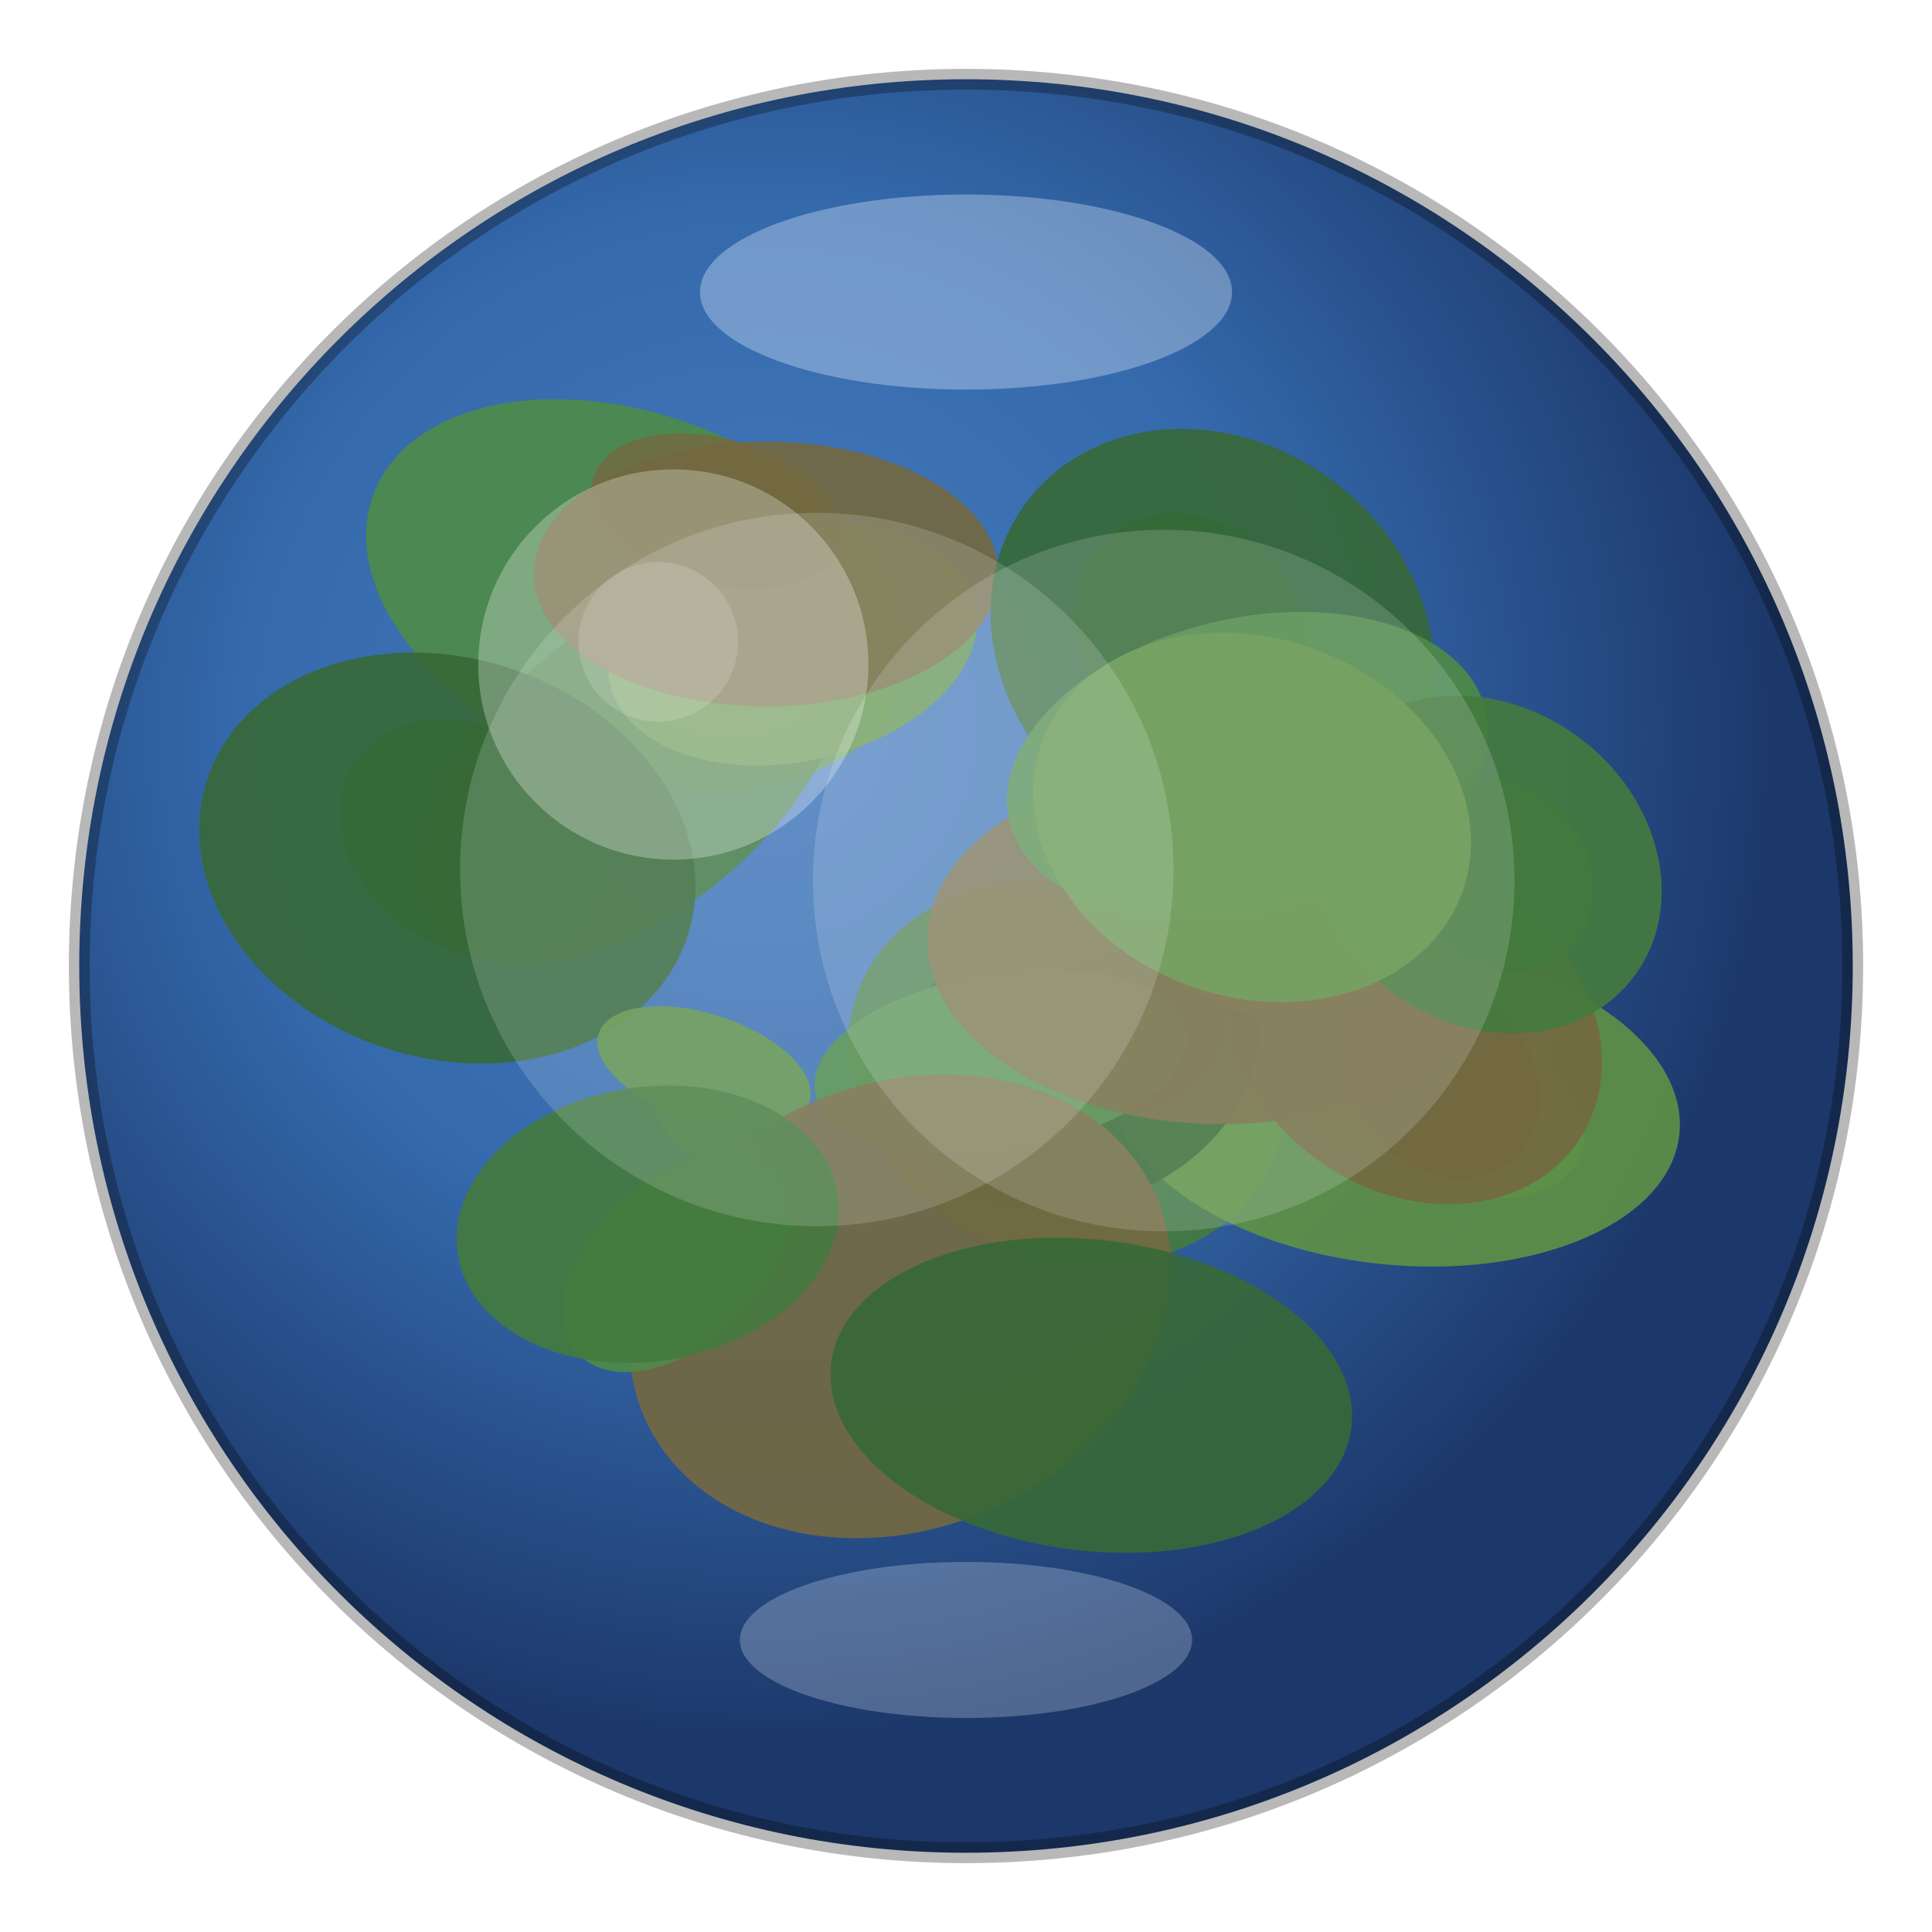
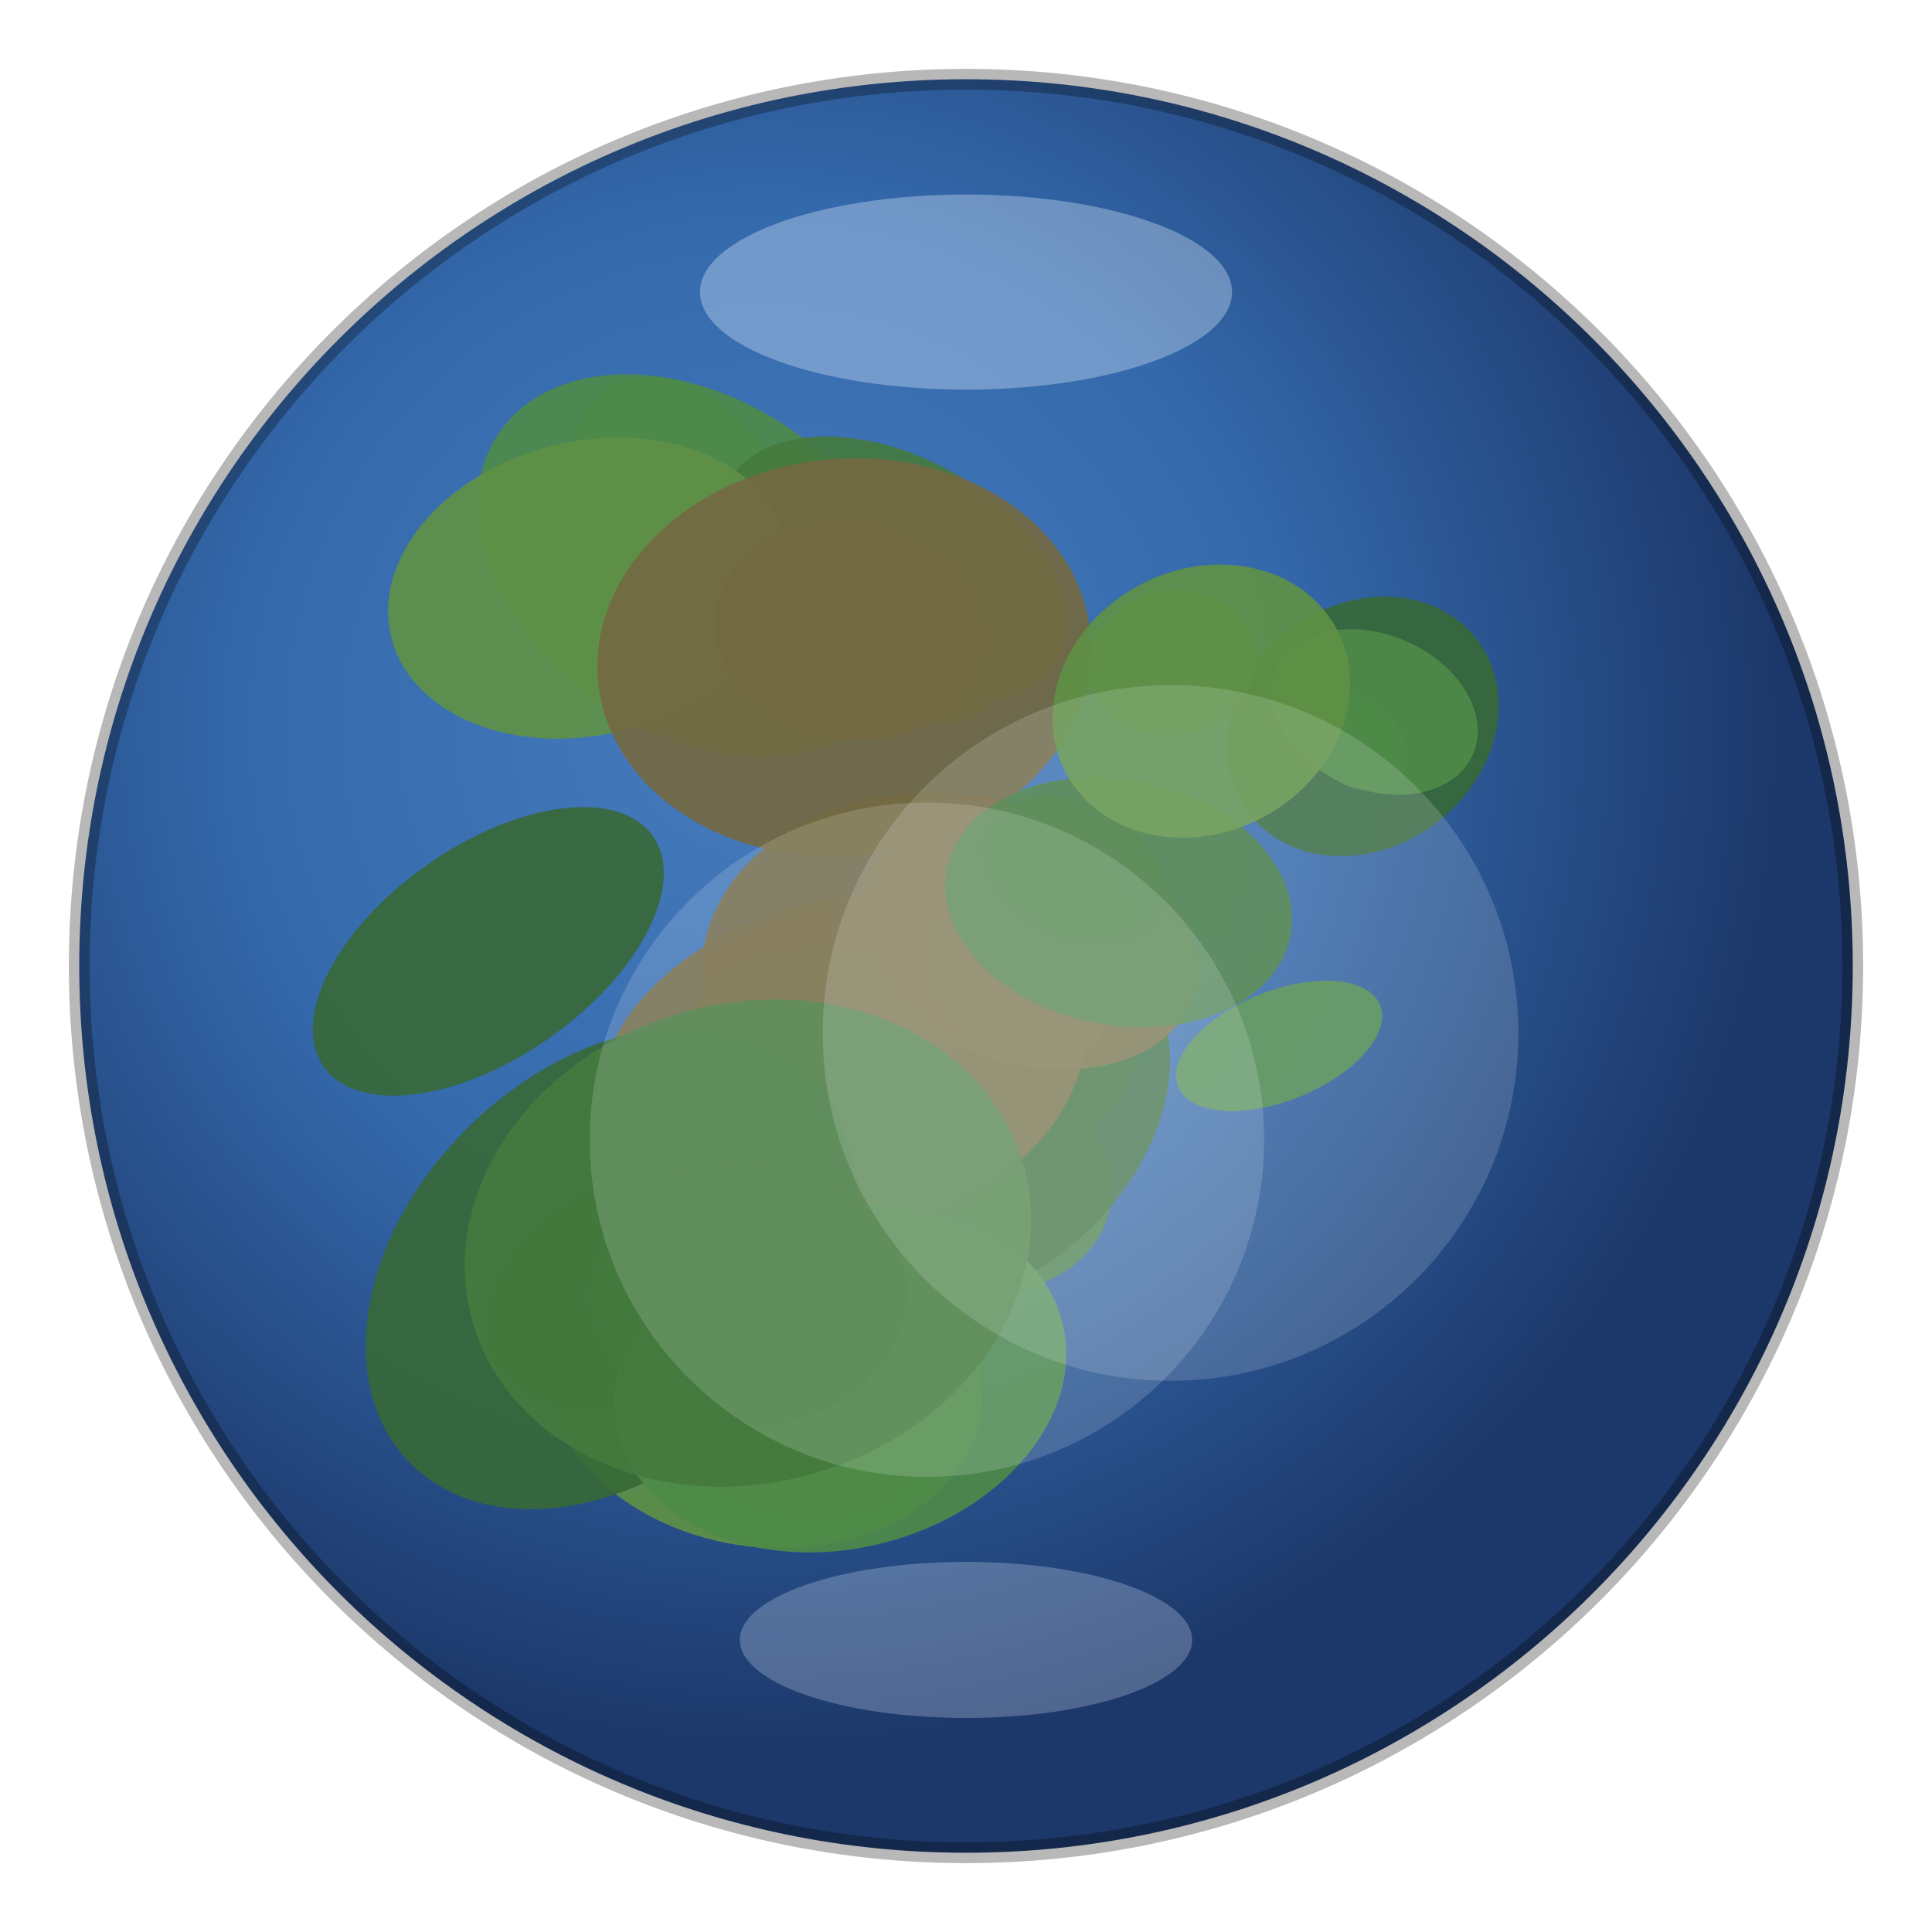
<svg xmlns="http://www.w3.org/2000/svg" width="512" height="512" viewBox="0 0 512 512">
  <defs>
    <radialGradient id="bodyTerran2" cx="39%" cy="37%" r="58%" fx="38%" fy="36%">
      <stop offset="0%" stop-color="rgb(70,123,190)" />
      <stop offset="52%" stop-color="rgb(52,105,172)" />
      <stop offset="100%" stop-color="rgb(28,55,105)" />
    </radialGradient>
  </defs>
  <circle cx="256" cy="256" r="235" fill="url(#bodyTerran2)" />
  <circle cx="256" cy="256" r="235" fill="none" stroke="rgba(0,0,0,0.28)" stroke-width="5.5" />
-   <ellipse cx="168.529" cy="157.372" rx="74.387" ry="47.3" fill="rgba(78,138,72,0.91)" transform="rotate(21 168.5291 157.3723)" />
-   <ellipse cx="167.745" cy="203.822" rx="67.122" ry="37.495" fill="rgba(68,122,62,0.91)" transform="rotate(-40 167.7452 203.8225)" />
-   <ellipse cx="210.042" cy="170.65" rx="49.543" ry="31.218" fill="rgba(95,145,70,0.91)" transform="rotate(-12 210.0416 170.65)" />
-   <ellipse cx="192.739" cy="179.089" rx="27.249" ry="17.17" fill="rgba(95,145,70,0.83)" transform="rotate(3 210.0416 170.65)" />
-   <ellipse cx="203.027" cy="152.132" rx="61.564" ry="35.09" fill="rgba(115,105,65,0.91)" transform="rotate(0 203.027 152.1316)" />
-   <ellipse cx="186.062" cy="139.448" rx="33.86" ry="19.3" fill="rgba(115,105,65,0.83)" transform="rotate(15 203.027 152.1316)" />
-   <ellipse cx="118.547" cy="227.389" rx="66.943" ry="52.951" fill="rgba(55,105,55,0.91)" transform="rotate(18 118.5467 227.3888)" />
-   <ellipse cx="121.015" cy="219.627" rx="36.819" ry="29.123" fill="rgba(55,105,55,0.83)" transform="rotate(33 118.5467 227.3888)" />
-   <ellipse cx="282.672" cy="284.378" rx="59.374" ry="49.116" fill="rgba(68,122,62,0.91)" transform="rotate(23 282.6724 284.3778)" />
-   <ellipse cx="369.95" cy="292.662" rx="75.512" ry="42.495" fill="rgba(95,145,70,0.91)" transform="rotate(6 369.9499 292.6616)" />
-   <ellipse cx="379.043" cy="287.608" rx="41.532" ry="23.372" fill="rgba(95,145,70,0.83)" transform="rotate(21 369.9499 292.6616)" />
-   <ellipse cx="374.827" cy="272.946" rx="52.488" ry="42.971" fill="rgba(115,105,65,0.91)" transform="rotate(34 374.8275 272.9457)" />
-   <ellipse cx="389.159" cy="275.826" rx="28.868" ry="23.634" fill="rgba(115,105,65,0.83)" transform="rotate(49 374.8275 272.9457)" />
-   <ellipse cx="285.239" cy="280.275" rx="49.553" ry="38.899" fill="rgba(55,105,55,0.91)" transform="rotate(-21 285.2393 280.2747)" />
-   <ellipse cx="297.697" cy="274.696" rx="27.254" ry="21.394" fill="rgba(55,105,55,0.83)" transform="rotate(-6 285.2393 280.2747)" />
-   <ellipse cx="265.189" cy="281.361" rx="49.845" ry="23.454" fill="rgba(78,138,72,0.91)" transform="rotate(-9 265.1885 281.3608)" />
-   <ellipse cx="186.583" cy="282.986" rx="29.36" ry="14.262" fill="rgba(95,145,70,0.91)" transform="rotate(18 186.5835 282.9863)" />
-   <ellipse cx="196.603" cy="296.174" rx="16.148" ry="7.844" fill="rgba(95,145,70,0.83)" transform="rotate(33 186.5835 282.9863)" />
-   <ellipse cx="238.563" cy="346.209" rx="73.877" ry="58.905" fill="rgba(115,105,65,0.91)" transform="rotate(-23 238.5632 346.2091)" />
-   <ellipse cx="289.195" cy="369.754" rx="69.445" ry="41.195" fill="rgba(55,105,55,0.91)" transform="rotate(7 289.1954 369.7539)" />
-   <ellipse cx="179.425" cy="334.426" rx="35.753" ry="21.914" fill="rgba(78,138,72,0.91)" transform="rotate(-43 179.4248 334.4256)" />
-   <ellipse cx="171.658" cy="324.434" rx="50.94" ry="36.338" fill="rgba(68,122,62,0.91)" transform="rotate(-9 171.6576 324.4335)" />
-   <ellipse cx="320.99" cy="250.774" rx="75.275" ry="47.089" fill="rgba(115,105,65,0.91)" transform="rotate(2 320.9901 250.7744)" />
-   <ellipse cx="333.177" cy="239.197" rx="41.401" ry="25.899" fill="rgba(115,105,65,0.83)" transform="rotate(17 320.9901 250.7744)" />
-   <ellipse cx="321.331" cy="170.199" rx="61.687" ry="53.355" fill="rgba(55,105,55,0.91)" transform="rotate(37 321.3308 170.1993)" />
-   <ellipse cx="316.357" cy="173.505" rx="33.928" ry="29.345" fill="rgba(55,105,55,0.83)" transform="rotate(52 321.3308 170.1993)" />
-   <ellipse cx="330.584" cy="202.958" rx="64.799" ry="39.084" fill="rgba(78,138,72,0.91)" transform="rotate(-13 330.5841 202.9576)" />
-   <ellipse cx="393.546" cy="229.092" rx="49.398" ry="41.877" fill="rgba(68,122,62,0.91)" transform="rotate(37 393.5461 229.0918)" />
-   <ellipse cx="397.941" cy="227.621" rx="27.169" ry="23.032" fill="rgba(68,122,62,0.83)" transform="rotate(52 393.5461 229.0918)" />
-   <ellipse cx="331.811" cy="216.627" rx="59.12" ry="47.592" fill="rgba(95,145,70,0.91)" transform="rotate(19 331.8107 216.6267)" />
+   <ellipse cx="184.122" cy="149.934" rx="62.721" ry="44.217" fill="rgba(78,138,72,0.91)" transform="rotate(34 184.1224 149.9338)" />
+   <ellipse cx="167.597" cy="139.47" rx="34.496" ry="24.319" fill="rgba(78,138,72,0.83)" transform="rotate(49 184.1224 149.9338)" />
+   <ellipse cx="236.8" cy="151.284" rx="49.703" ry="30.452" fill="rgba(68,122,62,0.91)" transform="rotate(28 236.8 151.2836)" />
+   <ellipse cx="252.383" cy="161.505" rx="27.337" ry="16.748" fill="rgba(68,122,62,0.83)" transform="rotate(43 236.8 151.2836)" />
+   <ellipse cx="155.852" cy="155.852" rx="53.749" ry="38.876" fill="rgba(95,145,70,0.91)" transform="rotate(-14 155.852 155.852)" />
+   <ellipse cx="223.737" cy="174.216" rx="65.535" ry="52.629" fill="rgba(115,105,65,0.91)" transform="rotate(-6 223.7368 174.2157)" />
+   <ellipse cx="224.229" cy="167.005" rx="36.044" ry="28.946" fill="rgba(115,105,65,0.83)" transform="rotate(9 223.7368 174.2157)" />
+   <ellipse cx="129.394" cy="252.131" rx="53.255" ry="28.088" fill="rgba(55,105,55,0.91)" transform="rotate(-35 129.3936 252.1311)" />
+   <ellipse cx="261.563" cy="313.391" rx="33.298" ry="28.751" fill="rgba(68,122,62,0.91)" transform="rotate(11 261.5628 313.3911)" />
+   <ellipse cx="268.747" cy="256.83" rx="30.299" ry="13.651" fill="rgba(95,145,70,0.91)" transform="rotate(-27 268.7474 256.83)" />
+   <ellipse cx="246.212" cy="256.35" rx="60.063" ry="46.415" fill="rgba(115,105,65,0.91)" transform="rotate(-1 246.2121 256.3502)" />
+   <ellipse cx="257.692" cy="296.963" rx="58.918" ry="42.25" fill="rgba(55,105,55,0.91)" transform="rotate(-41 257.6921 296.9627)" />
+   <ellipse cx="274.696" cy="290.959" rx="32.405" ry="23.237" fill="rgba(55,105,55,0.83)" transform="rotate(-26 257.6921 296.9627)" />
+   <ellipse cx="338.985" cy="277.165" rx="28.856" ry="14.525" fill="rgba(78,138,72,0.91)" transform="rotate(-22 338.985 277.1651)" />
+   <ellipse cx="202.23" cy="365.284" rx="58.392" ry="44.649" fill="rgba(95,145,70,0.91)" transform="rotate(9 202.2302 365.2838)" />
+   <ellipse cx="214.584" cy="371.442" rx="32.115" ry="24.557" fill="rgba(95,145,70,0.83)" transform="rotate(24 202.2302 365.2838)" />
+   <ellipse cx="222.981" cy="283.348" rx="65.614" ry="44.691" fill="rgba(115,105,65,0.91)" transform="rotate(-15 222.9807 283.3479)" />
+   <ellipse cx="216.805" cy="276.679" rx="36.088" ry="24.58" fill="rgba(115,105,65,0.83)" transform="rotate(0 222.9807 283.3479)" />
+   <ellipse cx="161.592" cy="335.998" rx="73.992" ry="52.875" fill="rgba(55,105,55,0.91)" transform="rotate(-44 161.5917 335.9975)" />
+   <ellipse cx="163.076" cy="343.666" rx="40.696" ry="29.081" fill="rgba(55,105,55,0.83)" transform="rotate(-29 161.5917 335.9975)" />
+   <ellipse cx="222.733" cy="365.2" rx="60.618" ry="45.16" fill="rgba(78,138,72,0.91)" transform="rotate(-14 222.7333 365.2)" />
+   <ellipse cx="198.207" cy="329.432" rx="75.909" ry="63.517" fill="rgba(68,122,62,0.91)" transform="rotate(-16 198.2067 329.4322)" />
+   <ellipse cx="198.221" cy="343.019" rx="41.75" ry="34.934" fill="rgba(68,122,62,0.83)" transform="rotate(-1 198.2067 329.4322)" />
+   <ellipse cx="272.353" cy="249.614" rx="46.24" ry="32.214" fill="rgba(115,105,65,0.91)" transform="rotate(18 272.3534 249.6136)" />
+   <ellipse cx="276.534" cy="260.142" rx="25.432" ry="17.718" fill="rgba(115,105,65,0.83)" transform="rotate(33 272.3534 249.6136)" />
+   <ellipse cx="361.168" cy="192.501" rx="38.002" ry="32.153" fill="rgba(55,105,55,0.91)" transform="rotate(-37 361.1683 192.5014)" />
+   <ellipse cx="364.248" cy="188.676" rx="28.419" ry="20.56" fill="rgba(78,138,72,0.91)" transform="rotate(23 364.2482 188.6762)" />
+   <ellipse cx="364.682" cy="198.075" rx="15.63" ry="11.308" fill="rgba(78,138,72,0.83)" transform="rotate(38 364.2482 188.6762)" />
+   <ellipse cx="296.439" cy="239.142" rx="46.365" ry="32.543" fill="rgba(68,122,62,0.91)" transform="rotate(11 296.4393 239.1417)" />
+   <ellipse cx="282.037" cy="236.526" rx="25.501" ry="17.898" fill="rgba(68,122,62,0.83)" transform="rotate(26 296.4393 239.1417)" />
+   <ellipse cx="318.368" cy="185.811" rx="40.632" ry="34.846" fill="rgba(95,145,70,0.91)" transform="rotate(-28 318.368 185.8107)" />
+   <ellipse cx="313.044" cy="174.265" rx="22.347" ry="19.165" fill="rgba(95,145,70,0.83)" transform="rotate(-13 318.368 185.8107)" />
  <ellipse cx="256" cy="77.4" rx="70.5" ry="25.85" fill="rgba(235,245,255,0.33)" />
  <ellipse cx="256" cy="434.6" rx="59.925" ry="20.68" fill="rgba(235,245,255,0.25)" />
-   <circle cx="308.392" cy="233.366" r="92.957" fill="rgba(245,250,255,0.16)" />
-   <circle cx="216.464" cy="230.427" r="94.536" fill="rgba(245,250,255,0.16)" />
-   <circle cx="178.45" cy="176.1" r="51.7" fill="rgba(255,255,255,0.28)" />
-   <circle cx="174.45" cy="170.1" r="21.15" fill="rgba(255,255,255,0.15)" />
+   <circle cx="245.64" cy="302.026" r="89.355" fill="rgba(245,250,255,0.16)" />
+   <circle cx="310.212" cy="273.747" r="92.177" fill="rgba(245,250,255,0.16)" />
</svg>
